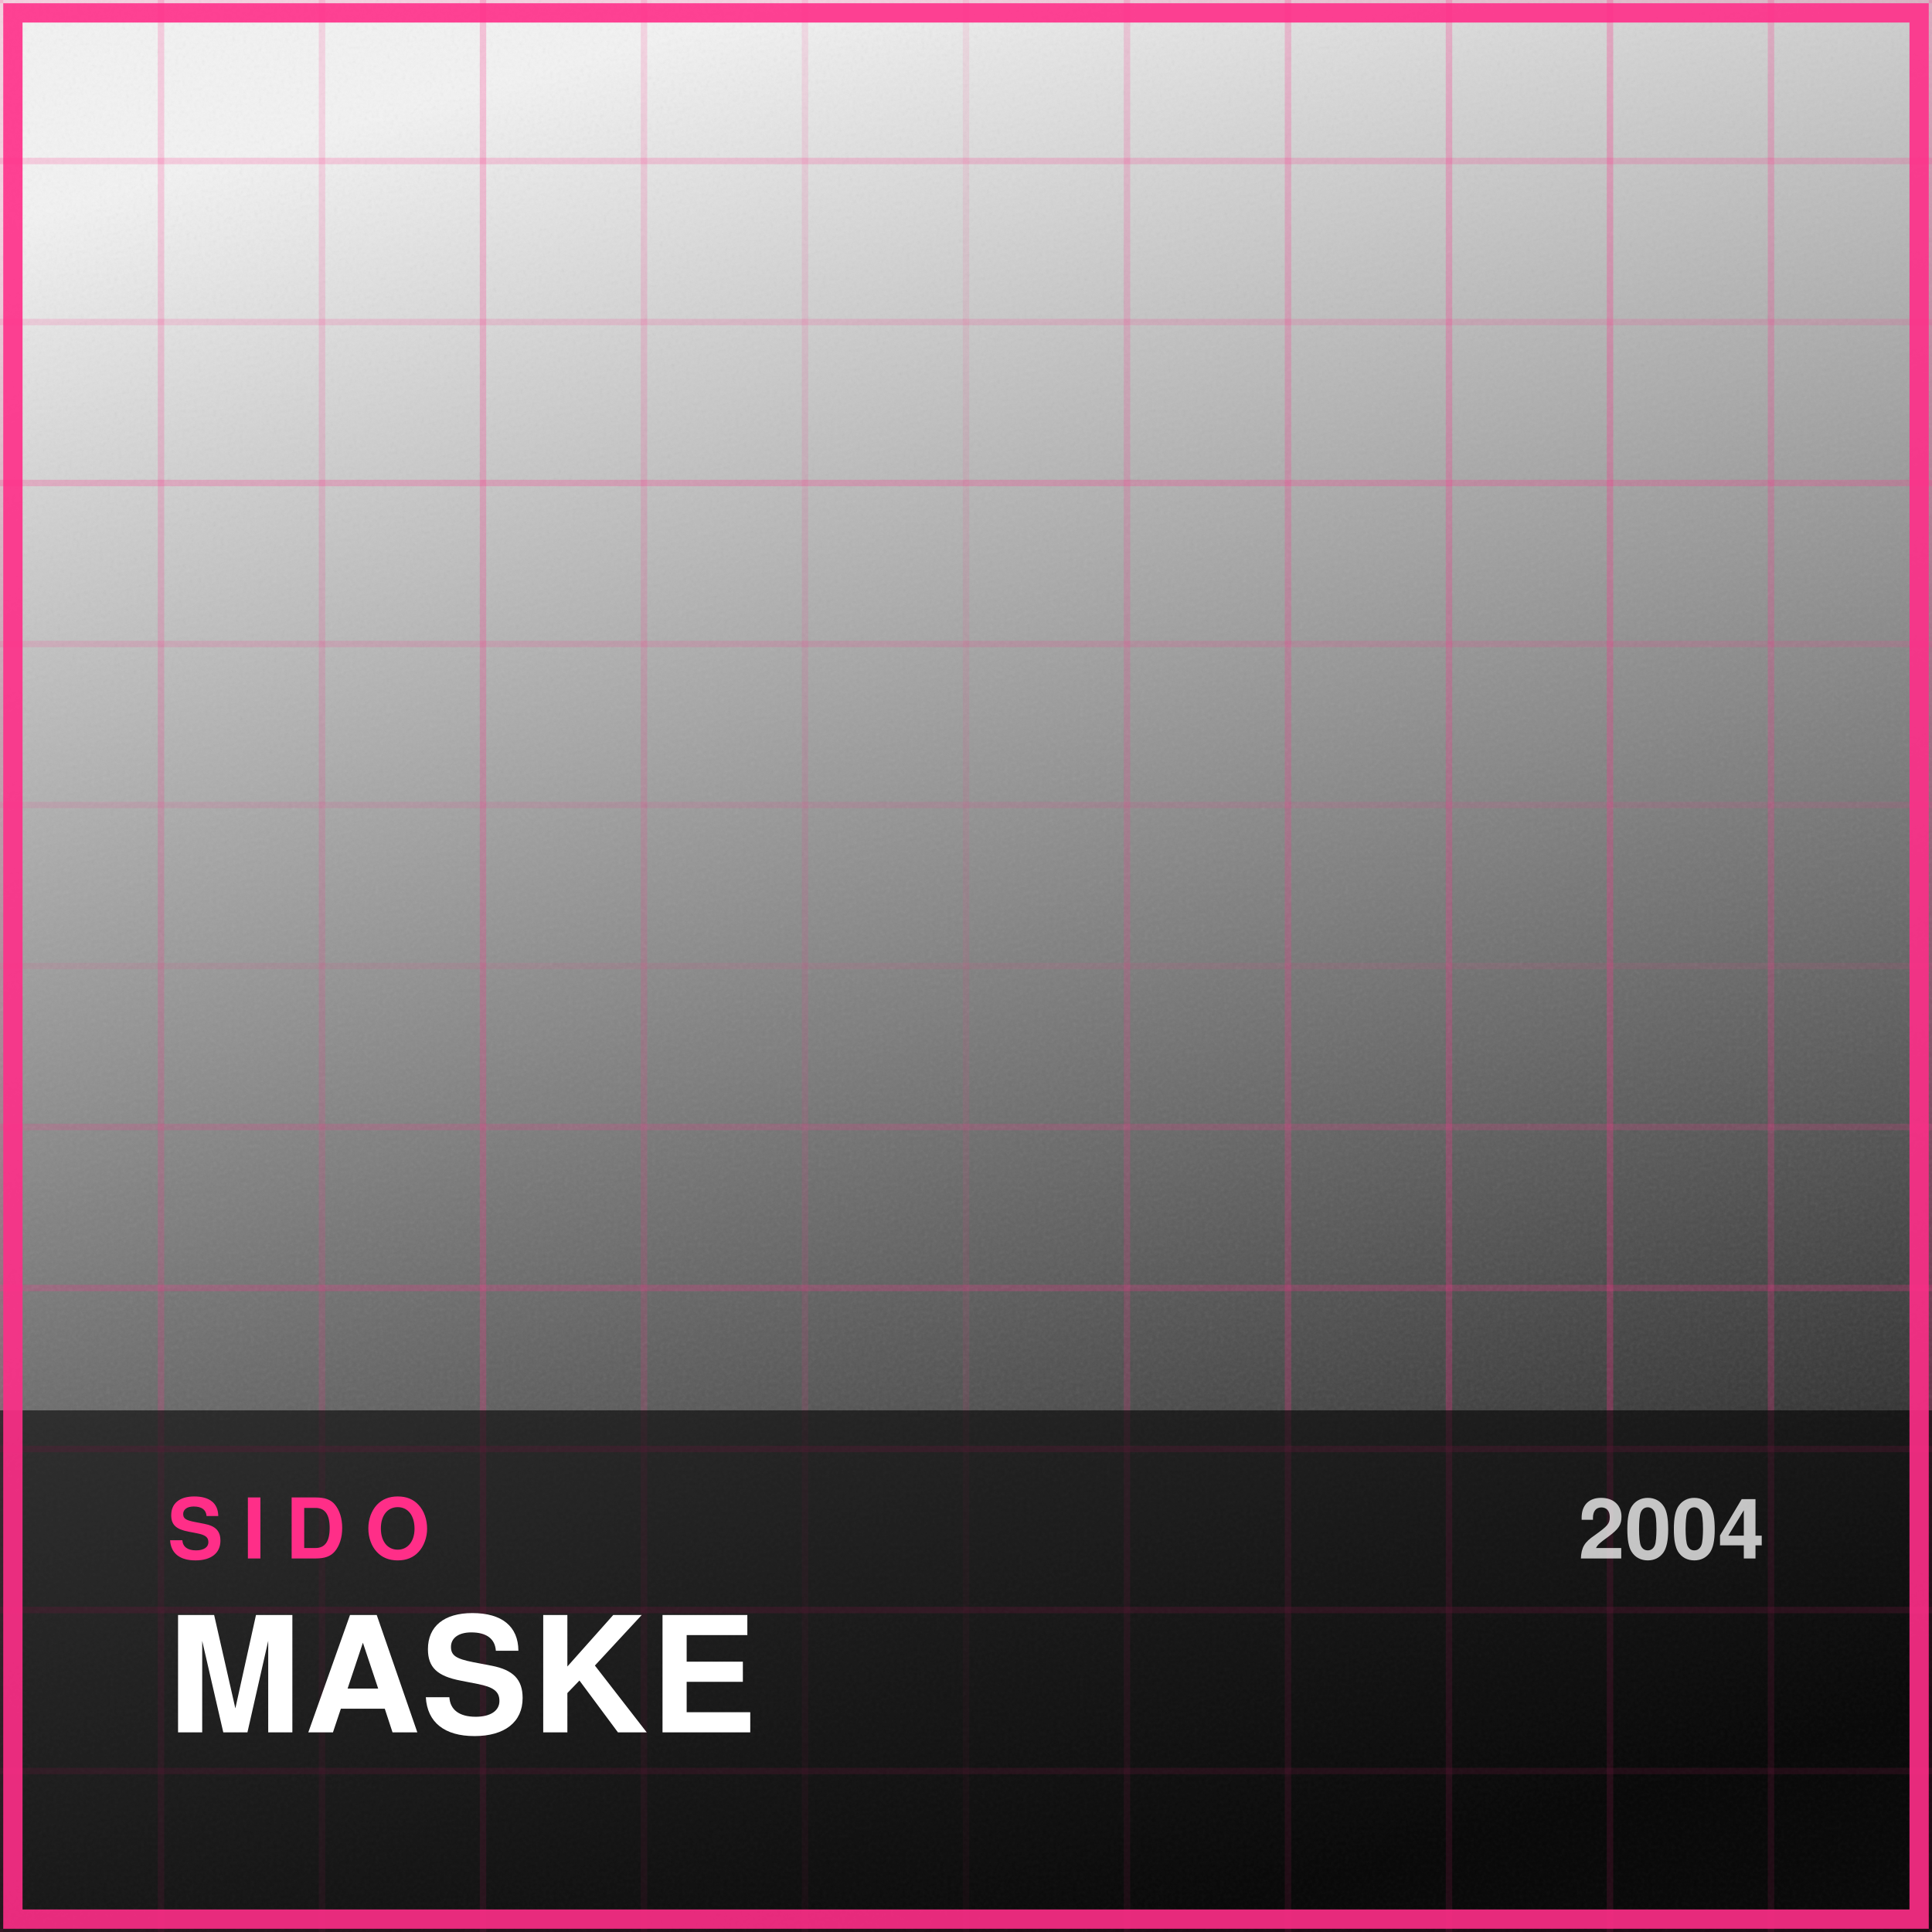
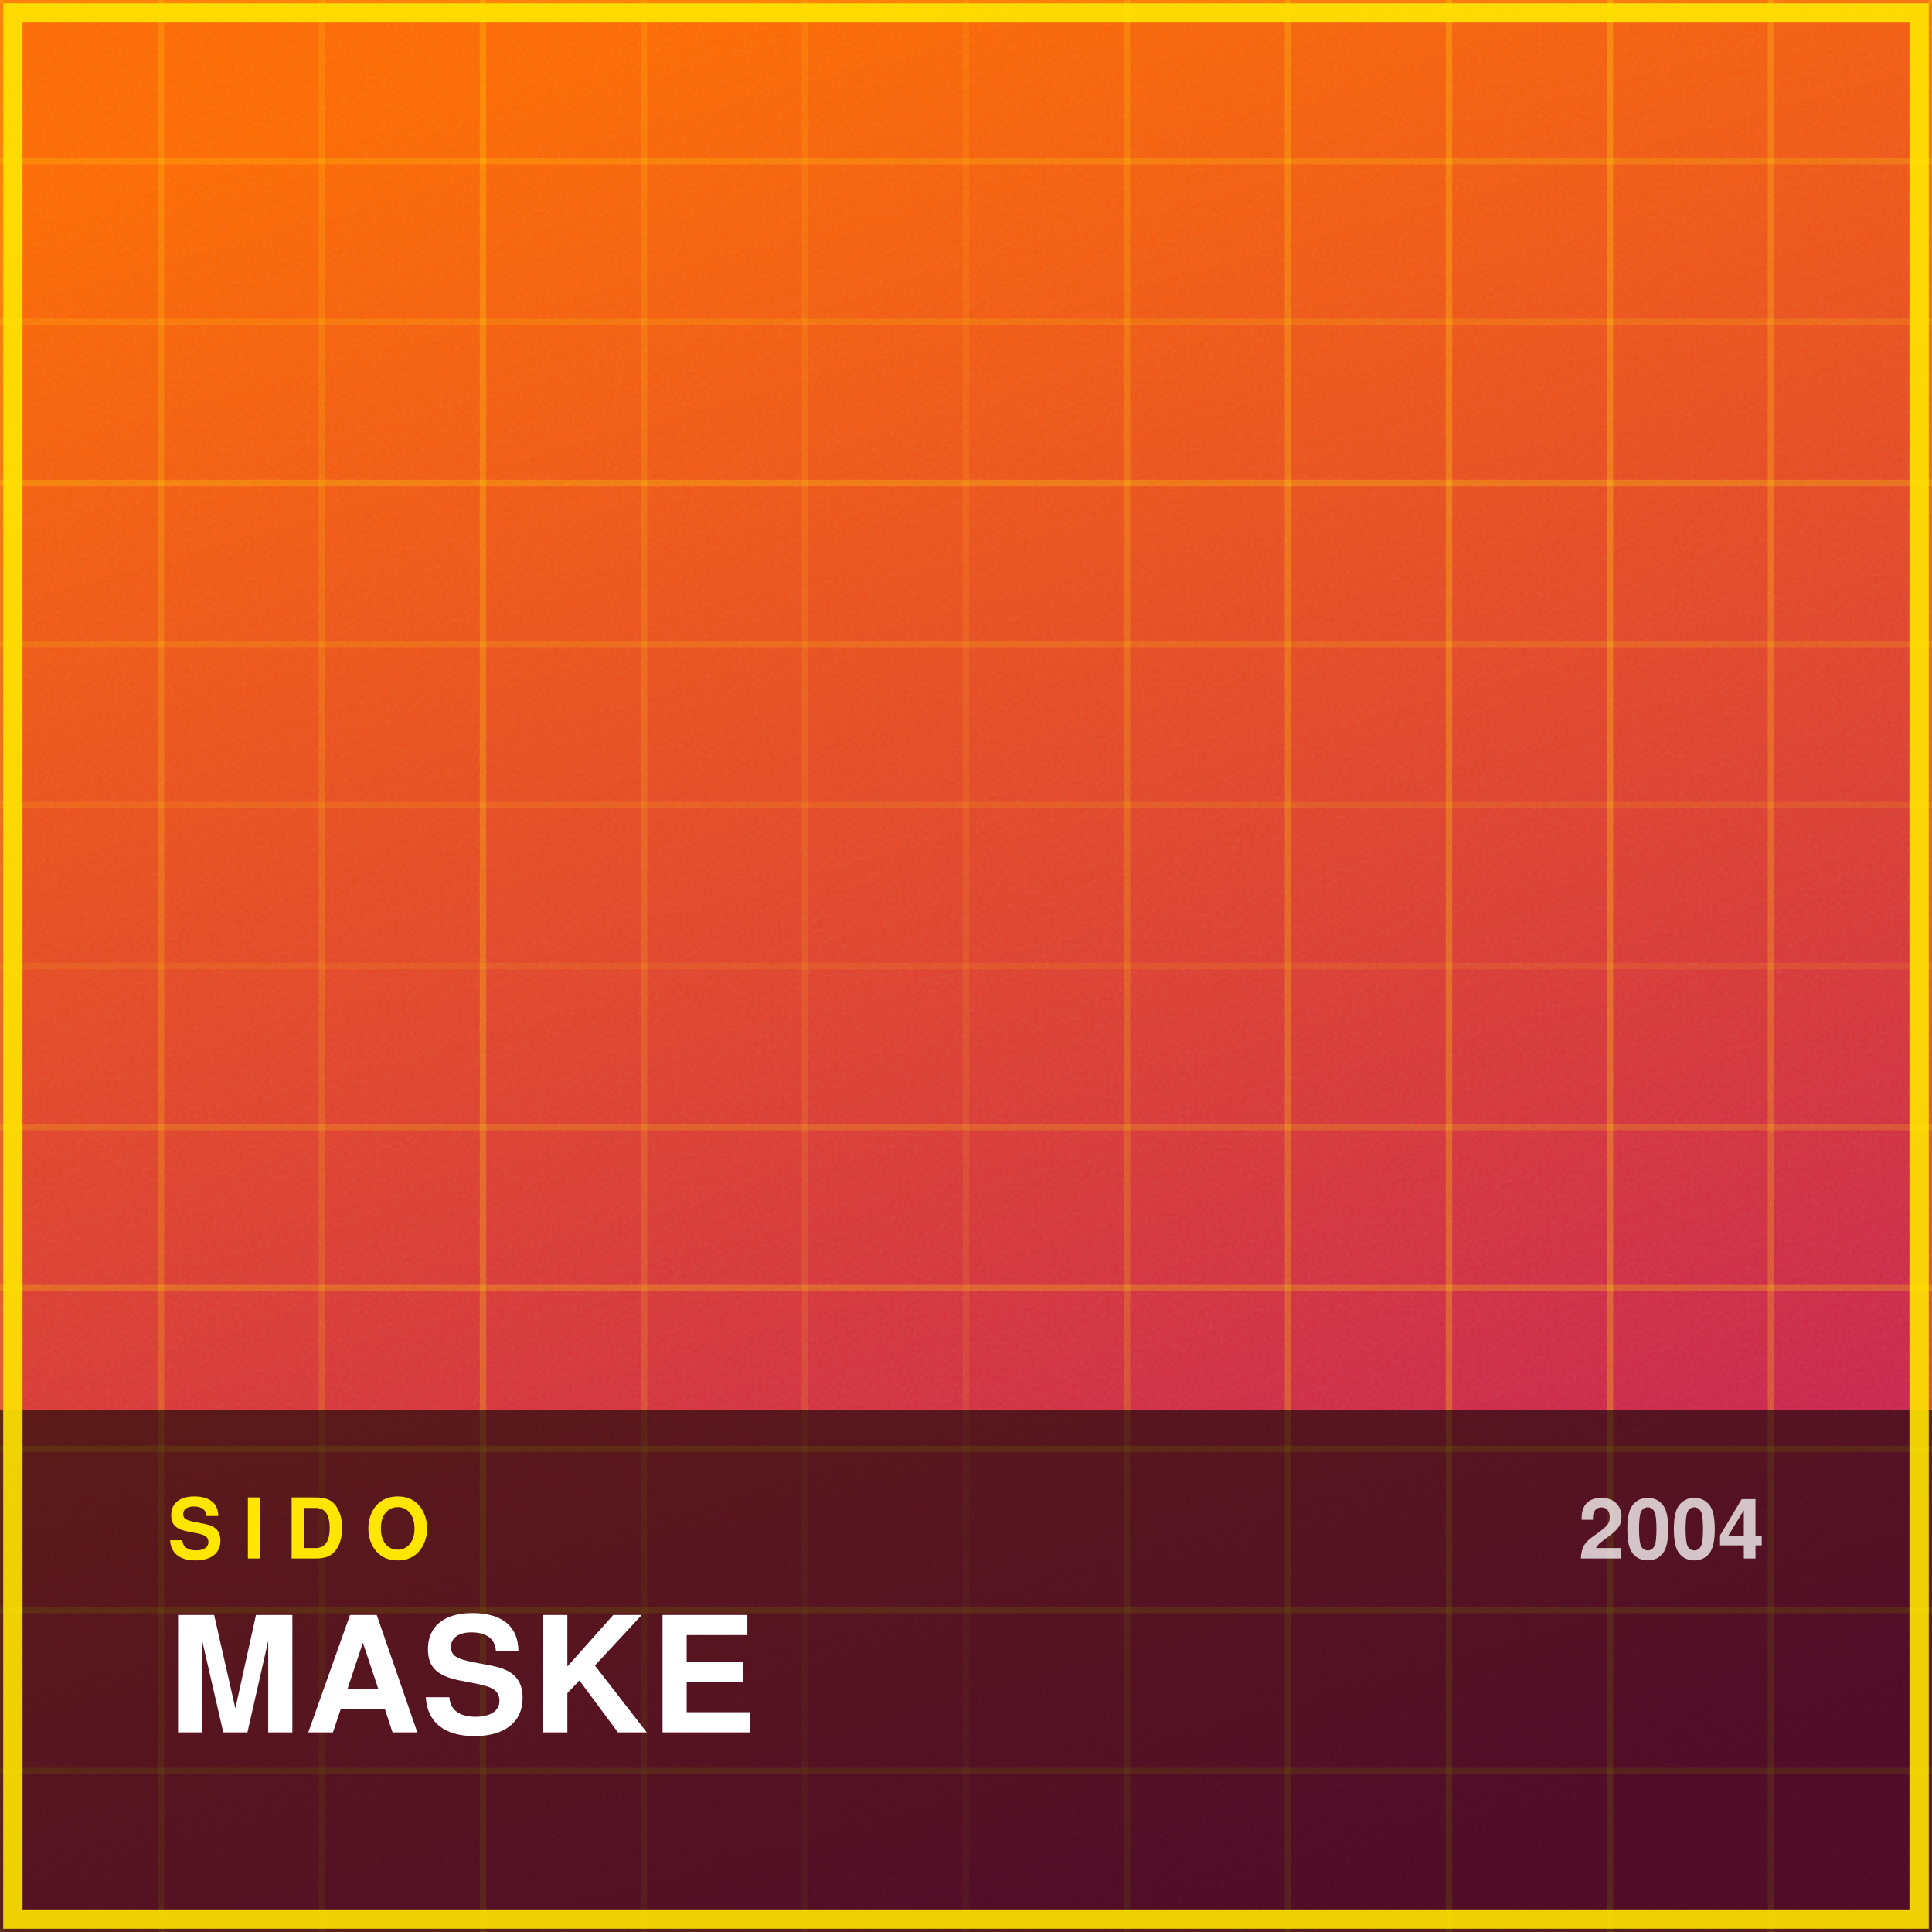
<svg xmlns="http://www.w3.org/2000/svg" viewBox="0 0 600 600" width="600" height="600" role="img" aria-label="Maske von Sido">
  <defs>
    <linearGradient id="bg" gradientTransform="rotate(75 0.5 0.5)">
-       <stop offset="0%" stop-color="#f2f2f2" />
-       <stop offset="100%" stop-color="#111111" />
+       <stop offset="0%" stop-color="#ff6a00" />
+       <stop offset="100%" stop-color="#c2185b" />
    </linearGradient>
    <filter id="grain">
      <feTurbulence type="fractalNoise" baseFrequency="0.85" numOctaves="3" />
      <feColorMatrix type="saturate" values="0" />
    </filter>
    <clipPath id="clip">
      <rect width="600" height="600" />
    </clipPath>
  </defs>
  <g clip-path="url(#clip)">
    <rect width="600" height="600" fill="url(#bg)" />
-     <line x1="0.0" y1="0" x2="0.0" y2="600" stroke="#ff2e88" stroke-width="2" opacity="0.17" />
-     <line x1="0" y1="0.0" x2="600" y2="0.0" stroke="#ff2e88" stroke-width="2" opacity="0.17" />
-     <line x1="50.0" y1="0" x2="50.0" y2="600" stroke="#ff2e88" stroke-width="2" opacity="0.20" />
-     <line x1="0" y1="50.0" x2="600" y2="50.0" stroke="#ff2e88" stroke-width="2" opacity="0.20" />
-     <line x1="100.0" y1="0" x2="100.0" y2="600" stroke="#ff2e88" stroke-width="2" opacity="0.16" />
-     <line x1="0" y1="100.0" x2="600" y2="100.0" stroke="#ff2e88" stroke-width="2" opacity="0.16" />
-     <line x1="150.0" y1="0" x2="150.0" y2="600" stroke="#ff2e88" stroke-width="2" opacity="0.25" />
-     <line x1="0" y1="150.0" x2="600" y2="150.0" stroke="#ff2e88" stroke-width="2" opacity="0.25" />
-     <line x1="200.0" y1="0" x2="200.0" y2="600" stroke="#ff2e88" stroke-width="2" opacity="0.16" />
-     <line x1="0" y1="200.0" x2="600" y2="200.0" stroke="#ff2e88" stroke-width="2" opacity="0.16" />
-     <line x1="250.0" y1="0" x2="250.0" y2="600" stroke="#ff2e88" stroke-width="2" opacity="0.12" />
-     <line x1="0" y1="250.0" x2="600" y2="250.0" stroke="#ff2e88" stroke-width="2" opacity="0.12" />
-     <line x1="300.0" y1="0" x2="300.0" y2="600" stroke="#ff2e88" stroke-width="2" opacity="0.10" />
-     <line x1="0" y1="300.0" x2="600" y2="300.0" stroke="#ff2e88" stroke-width="2" opacity="0.10" />
-     <line x1="350.0" y1="0" x2="350.0" y2="600" stroke="#ff2e88" stroke-width="2" opacity="0.19" />
-     <line x1="0" y1="350.0" x2="600" y2="350.0" stroke="#ff2e88" stroke-width="2" opacity="0.19" />
-     <line x1="400.0" y1="0" x2="400.0" y2="600" stroke="#ff2e88" stroke-width="2" opacity="0.24" />
-     <line x1="0" y1="400.0" x2="600" y2="400.0" stroke="#ff2e88" stroke-width="2" opacity="0.24" />
-     <line x1="450.0" y1="0" x2="450.0" y2="600" stroke="#ff2e88" stroke-width="2" opacity="0.27" />
-     <line x1="0" y1="450.0" x2="600" y2="450.0" stroke="#ff2e88" stroke-width="2" opacity="0.27" />
-     <line x1="500.0" y1="0" x2="500.0" y2="600" stroke="#ff2e88" stroke-width="2" opacity="0.29" />
-     <line x1="0" y1="500.0" x2="600" y2="500.0" stroke="#ff2e88" stroke-width="2" opacity="0.29" />
-     <line x1="550.0" y1="0" x2="550.0" y2="600" stroke="#ff2e88" stroke-width="2" opacity="0.24" />
-     <line x1="0" y1="550.0" x2="600" y2="550.0" stroke="#ff2e88" stroke-width="2" opacity="0.24" />
-     <line x1="600.0" y1="0" x2="600.0" y2="600" stroke="#ff2e88" stroke-width="2" opacity="0.22" />
-     <line x1="0" y1="600.0" x2="600" y2="600.0" stroke="#ff2e88" stroke-width="2" opacity="0.22" />
+     <line x1="0.0" y1="0" x2="0.0" y2="600" stroke="#ffe600" stroke-width="2" opacity="0.17" />
+     <line x1="0" y1="0.0" x2="600" y2="0.0" stroke="#ffe600" stroke-width="2" opacity="0.17" />
+     <line x1="50.0" y1="0" x2="50.0" y2="600" stroke="#ffe600" stroke-width="2" opacity="0.20" />
+     <line x1="0" y1="50.0" x2="600" y2="50.0" stroke="#ffe600" stroke-width="2" opacity="0.20" />
+     <line x1="100.0" y1="0" x2="100.0" y2="600" stroke="#ffe600" stroke-width="2" opacity="0.16" />
+     <line x1="0" y1="100.0" x2="600" y2="100.0" stroke="#ffe600" stroke-width="2" opacity="0.16" />
+     <line x1="150.0" y1="0" x2="150.0" y2="600" stroke="#ffe600" stroke-width="2" opacity="0.25" />
+     <line x1="0" y1="150.0" x2="600" y2="150.0" stroke="#ffe600" stroke-width="2" opacity="0.25" />
+     <line x1="200.0" y1="0" x2="200.0" y2="600" stroke="#ffe600" stroke-width="2" opacity="0.16" />
+     <line x1="0" y1="200.0" x2="600" y2="200.0" stroke="#ffe600" stroke-width="2" opacity="0.16" />
+     <line x1="250.0" y1="0" x2="250.0" y2="600" stroke="#ffe600" stroke-width="2" opacity="0.12" />
+     <line x1="0" y1="250.0" x2="600" y2="250.0" stroke="#ffe600" stroke-width="2" opacity="0.12" />
+     <line x1="300.0" y1="0" x2="300.0" y2="600" stroke="#ffe600" stroke-width="2" opacity="0.10" />
+     <line x1="0" y1="300.0" x2="600" y2="300.0" stroke="#ffe600" stroke-width="2" opacity="0.10" />
+     <line x1="350.0" y1="0" x2="350.0" y2="600" stroke="#ffe600" stroke-width="2" opacity="0.19" />
+     <line x1="0" y1="350.0" x2="600" y2="350.0" stroke="#ffe600" stroke-width="2" opacity="0.19" />
+     <line x1="400.0" y1="0" x2="400.0" y2="600" stroke="#ffe600" stroke-width="2" opacity="0.24" />
+     <line x1="0" y1="400.0" x2="600" y2="400.0" stroke="#ffe600" stroke-width="2" opacity="0.24" />
+     <line x1="450.0" y1="0" x2="450.0" y2="600" stroke="#ffe600" stroke-width="2" opacity="0.27" />
+     <line x1="0" y1="450.0" x2="600" y2="450.0" stroke="#ffe600" stroke-width="2" opacity="0.27" />
+     <line x1="500.0" y1="0" x2="500.0" y2="600" stroke="#ffe600" stroke-width="2" opacity="0.29" />
+     <line x1="0" y1="500.0" x2="600" y2="500.0" stroke="#ffe600" stroke-width="2" opacity="0.29" />
+     <line x1="550.0" y1="0" x2="550.0" y2="600" stroke="#ffe600" stroke-width="2" opacity="0.24" />
+     <line x1="0" y1="550.0" x2="600" y2="550.0" stroke="#ffe600" stroke-width="2" opacity="0.24" />
+     <line x1="600.0" y1="0" x2="600.0" y2="600" stroke="#ffe600" stroke-width="2" opacity="0.22" />
+     <line x1="0" y1="600.0" x2="600" y2="600.0" stroke="#ffe600" stroke-width="2" opacity="0.22" />
    <rect width="600" height="600" filter="url(#grain)" opacity="0.10" />
    <rect x="0" y="438" width="600" height="162" fill="#000" opacity="0.58" />
-     <text x="52" y="484" font-family="Helvetica, Arial, sans-serif" font-size="26" font-weight="700" letter-spacing="6" fill="#ff2e88">SIDO</text>
+     <text x="52" y="484" font-family="Helvetica, Arial, sans-serif" font-size="26" font-weight="700" letter-spacing="6" fill="#ffe600">SIDO</text>
    <text x="52" y="538" font-family="Helvetica, Arial, sans-serif" font-size="50" font-weight="800" letter-spacing="1" fill="#ffffff">
      <tspan x="52" dy="0">MASKE</tspan>
    </text>
    <text x="548" y="484" text-anchor="end" font-family="Helvetica, Arial, sans-serif" font-size="26" font-weight="700" fill="#ffffff" opacity="0.75">2004</text>
  </g>
-   <rect x="4" y="4" width="592" height="592" fill="none" stroke="#ff2e88" stroke-width="6" opacity="0.9" />
+   <rect x="4" y="4" width="592" height="592" fill="none" stroke="#ffe600" stroke-width="6" opacity="0.9" />
</svg>
